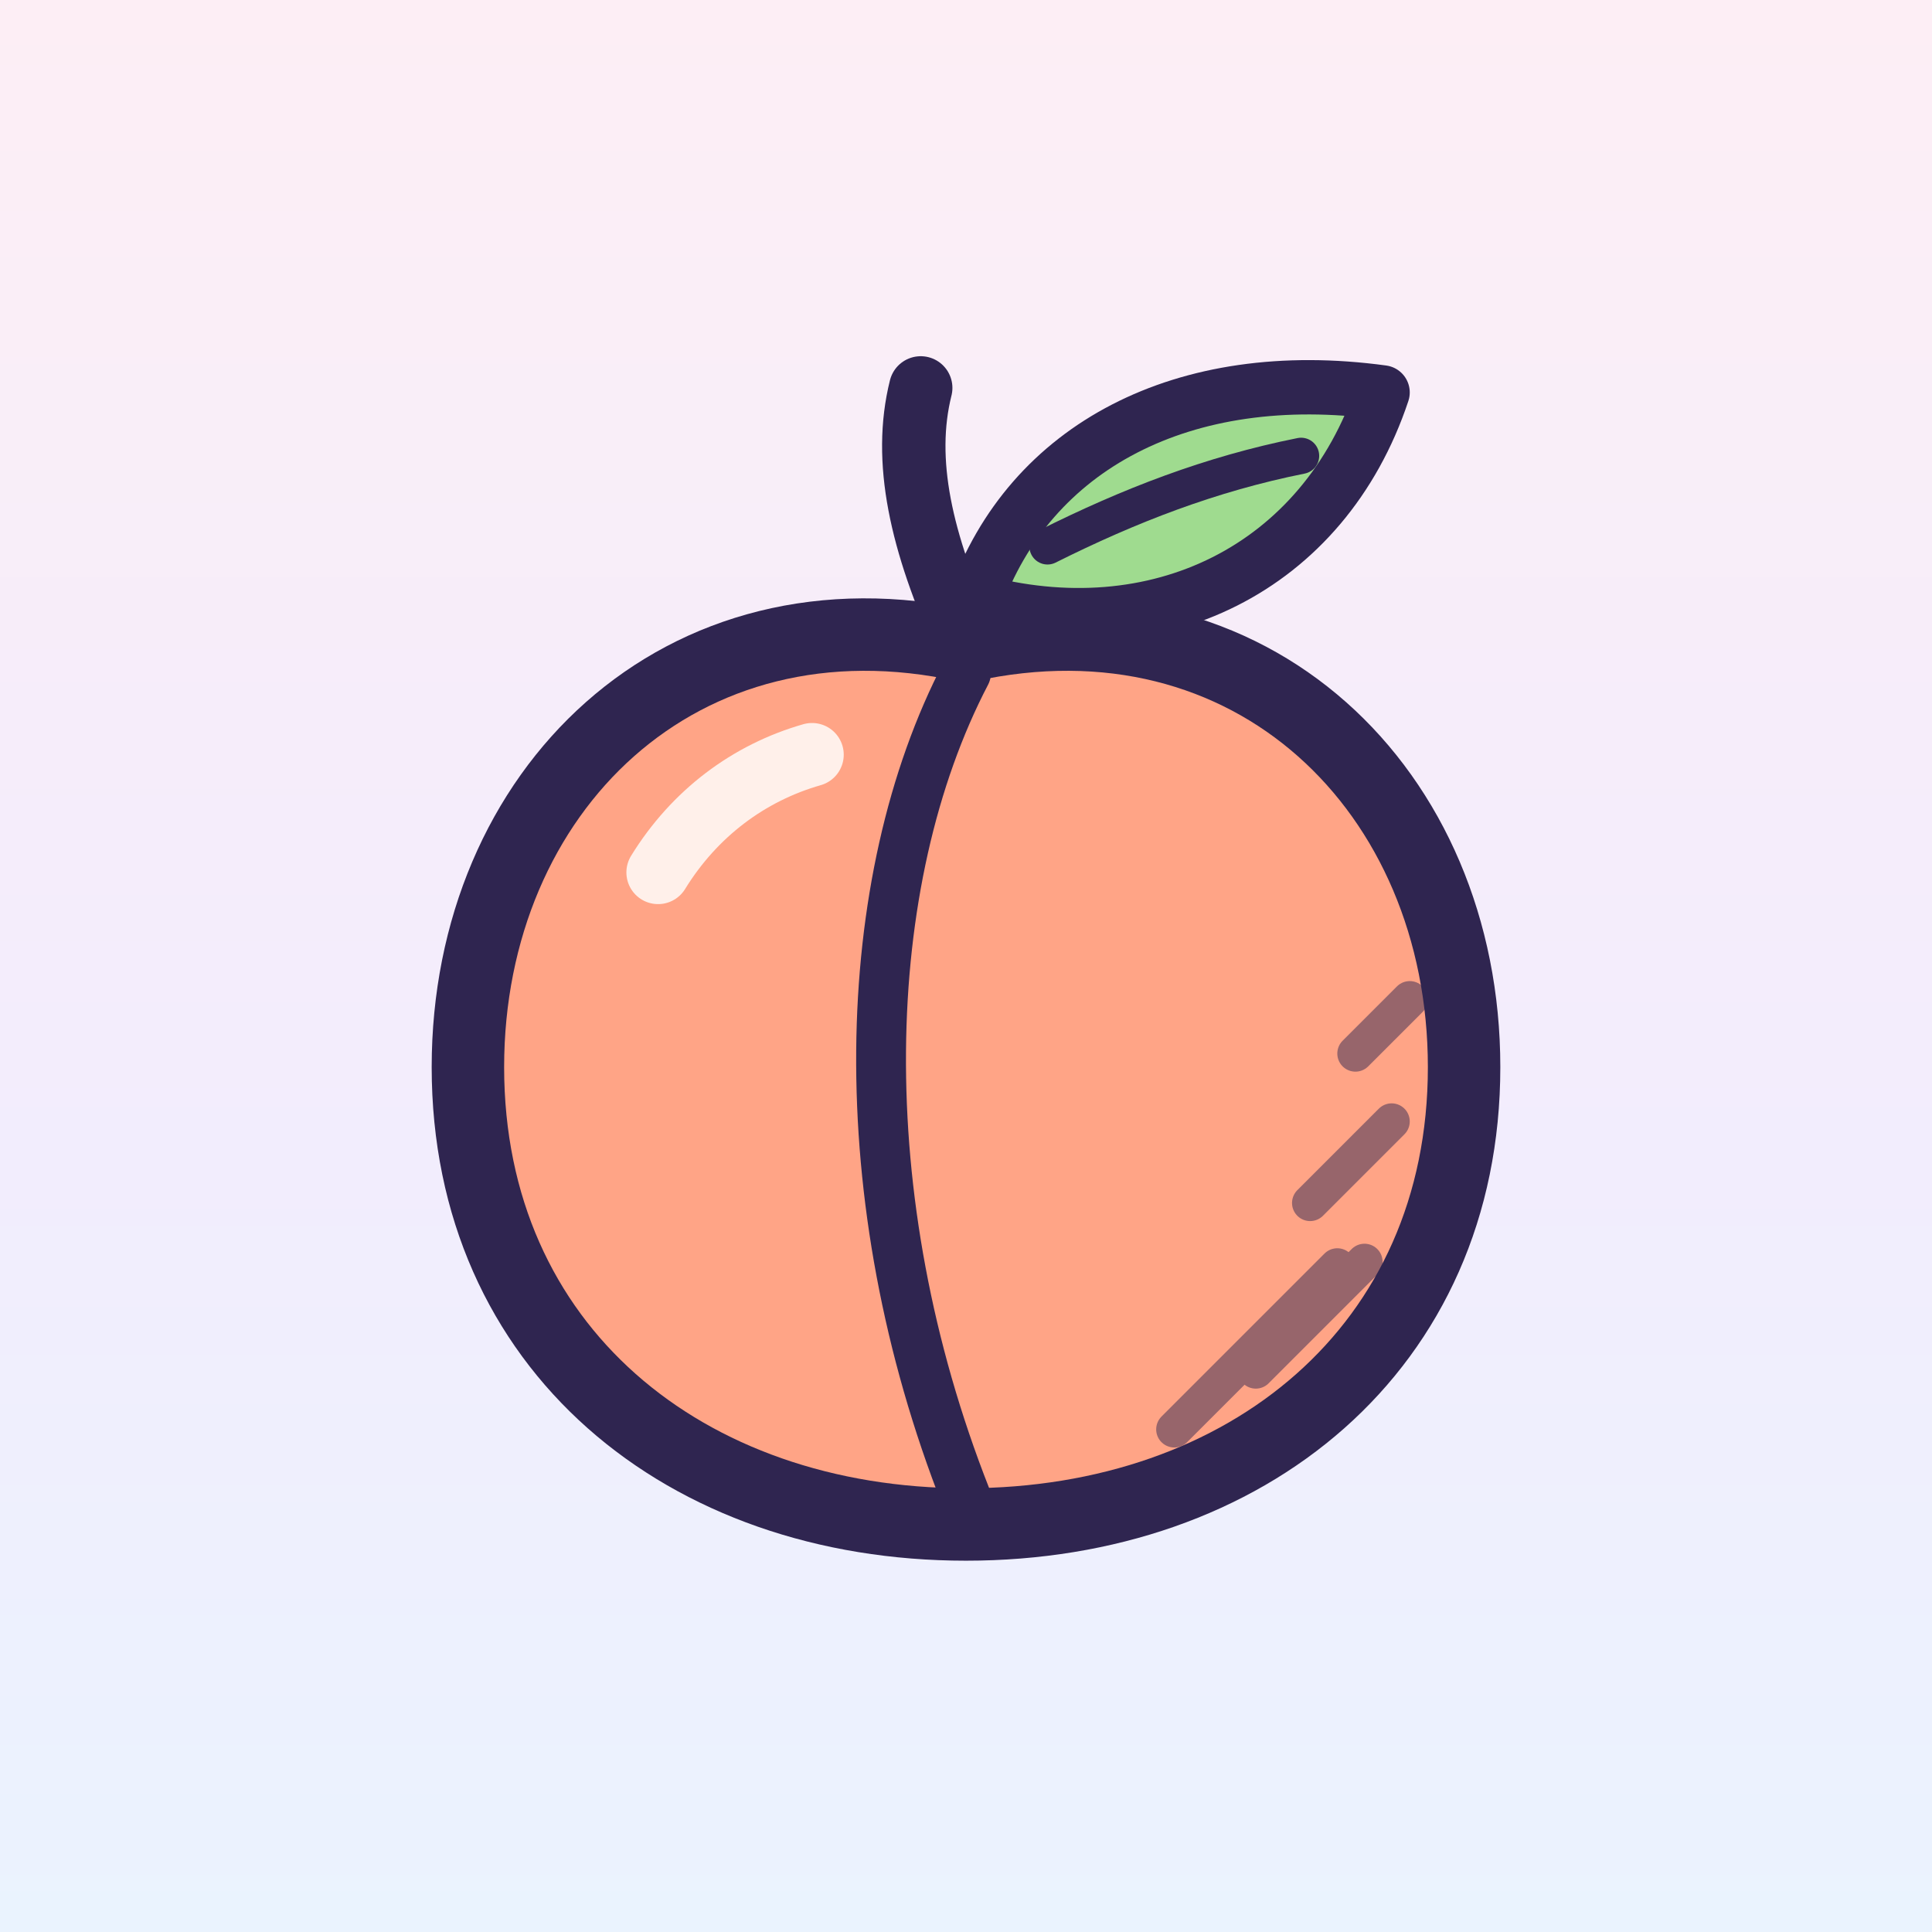
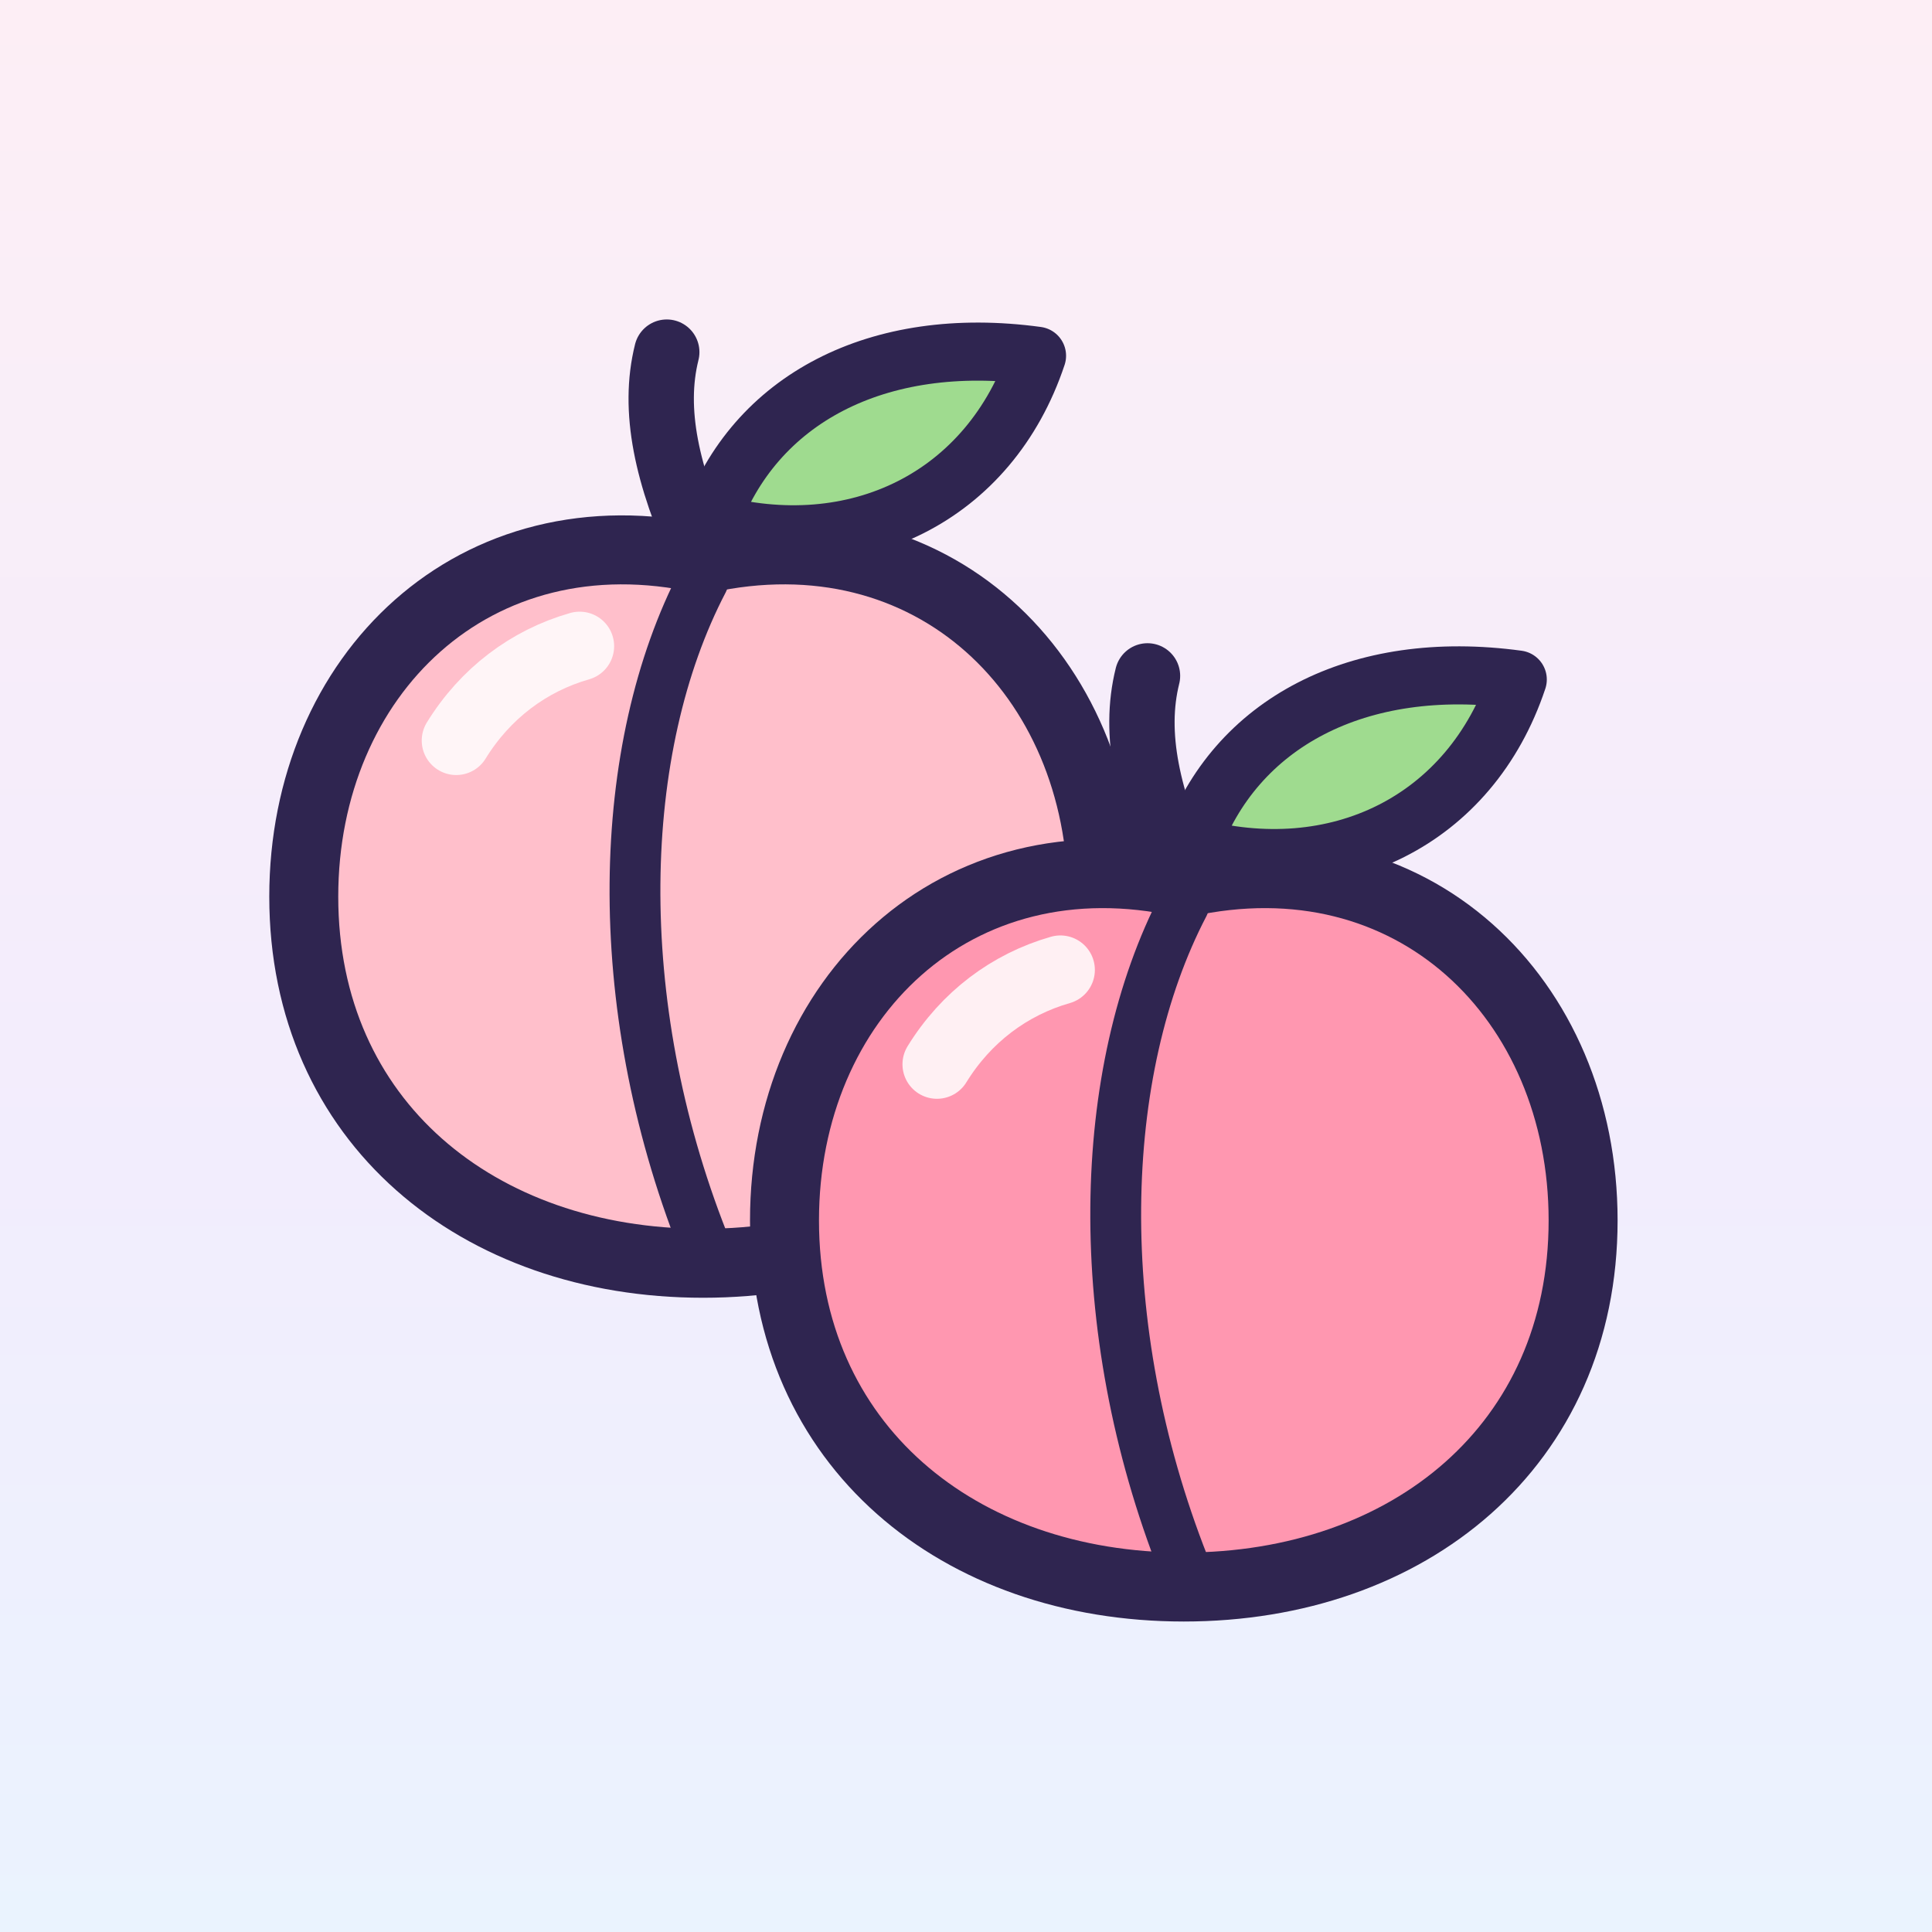
<svg xmlns="http://www.w3.org/2000/svg" viewBox="0 0 512 512">
  <defs>
    <linearGradient id="bg" x1="0" y1="0" x2="0" y2="1">
      <stop offset="0" stop-color="#FDEEF5" />
      <stop offset=".6" stop-color="#F2EDFD" />
      <stop offset="1" stop-color="#EAF3FE" />
    </linearGradient>
+     <g id="peach">
+       <path d="M16 9.5c-1-2.2-1.4-4-1-5.6" fill="none" stroke="#2F2550" stroke-width="1.8" stroke-linecap="round" />
+       <path d="M16.2 8.6c1.2-3.4 4.6-5.2 9-4.6-1.3 3.9-5 5.7-9 4.6z" fill="#9FDB8F" stroke="#2F2550" stroke-width="1.6" stroke-linejoin="round" />
+       <path d="M16 9.6c-6.3-1.4-11 3.2-11 9.3C5 25.1 9.8 29 16 29s11-3.9 11-10.1c0-6.1-4.7-10.7-11-9.3z" stroke="#2F2550" stroke-width="1.9" stroke-linejoin="round" />
+       <path d="M16 10.2c-2.4 4.6-2.6 11.6 0 18.2" fill="none" stroke="#2F2550" stroke-width="1.4" stroke-linecap="round" />
+       <path d="M9.2 14.6c.8-1.3 2-2.2 3.4-2.6" fill="none" stroke="#FFFFFF" stroke-width="1.9" stroke-linecap="round" opacity=".85" />
+     </g>
  </defs>
  <rect width="512" height="512" fill="url(#bg)" />
-   <g transform="translate(64 56) scale(12)">
-     <path d="M16 9.5c-1-2.2-1.4-4-1-5.6" fill="none" stroke="#2F2550" stroke-width="1.4" stroke-linecap="round" />
-     <path d="M16.2 8.6c1.2-3.4 4.6-5.2 9-4.6-1.3 3.9-5 5.7-9 4.6z" fill="#9FDB8F" stroke="#2F2550" stroke-width="1.2" stroke-linejoin="round" />
-     <path d="M17.8 7.4c1.8-.9 3.6-1.6 5.6-2" fill="none" stroke="#2F2550" stroke-width=".8" stroke-linecap="round" />
-     <path d="M16 9.6c-6.3-1.4-11 3.2-11 9.3C5 25.1 9.8 29 16 29s11-3.9 11-10.1c0-6.1-4.7-10.7-11-9.3z" fill="#FFA486" stroke="#2F2550" stroke-width="1.6" stroke-linejoin="round" />
-     <path d="M16 10.2c-2.4 4.6-2.6 11.6 0 18.2" fill="none" stroke="#2F2550" stroke-width="1.1" stroke-linecap="round" />
-     <g stroke="#2F2550" stroke-width=".8" stroke-linecap="round" opacity=".5">
-       <path d="M22.4 25.6l2.4-2.4" />
-       <path d="M20.6 26.9l3.6-3.6" />
-       <path d="M23.6 21.9l1.8-1.8" />
-       <path d="M24.6 18.6l1.2-1.2" />
-     </g>
-     <path d="M9.2 14.6c.8-1.3 2-2.2 3.4-2.6" fill="none" stroke="#FFFEFB" stroke-width="1.4" stroke-linecap="round" opacity=".85" />
+   <g transform="translate(48 48) scale(13)">
+     <use href="#peach" fill="#FFBFCB" transform="translate(-1.2 0.6) scale(0.74)" />
+     <use href="#peach" fill="#FF97B0" transform="translate(8.6 7.2) scale(0.74)" />
  </g>
</svg>
